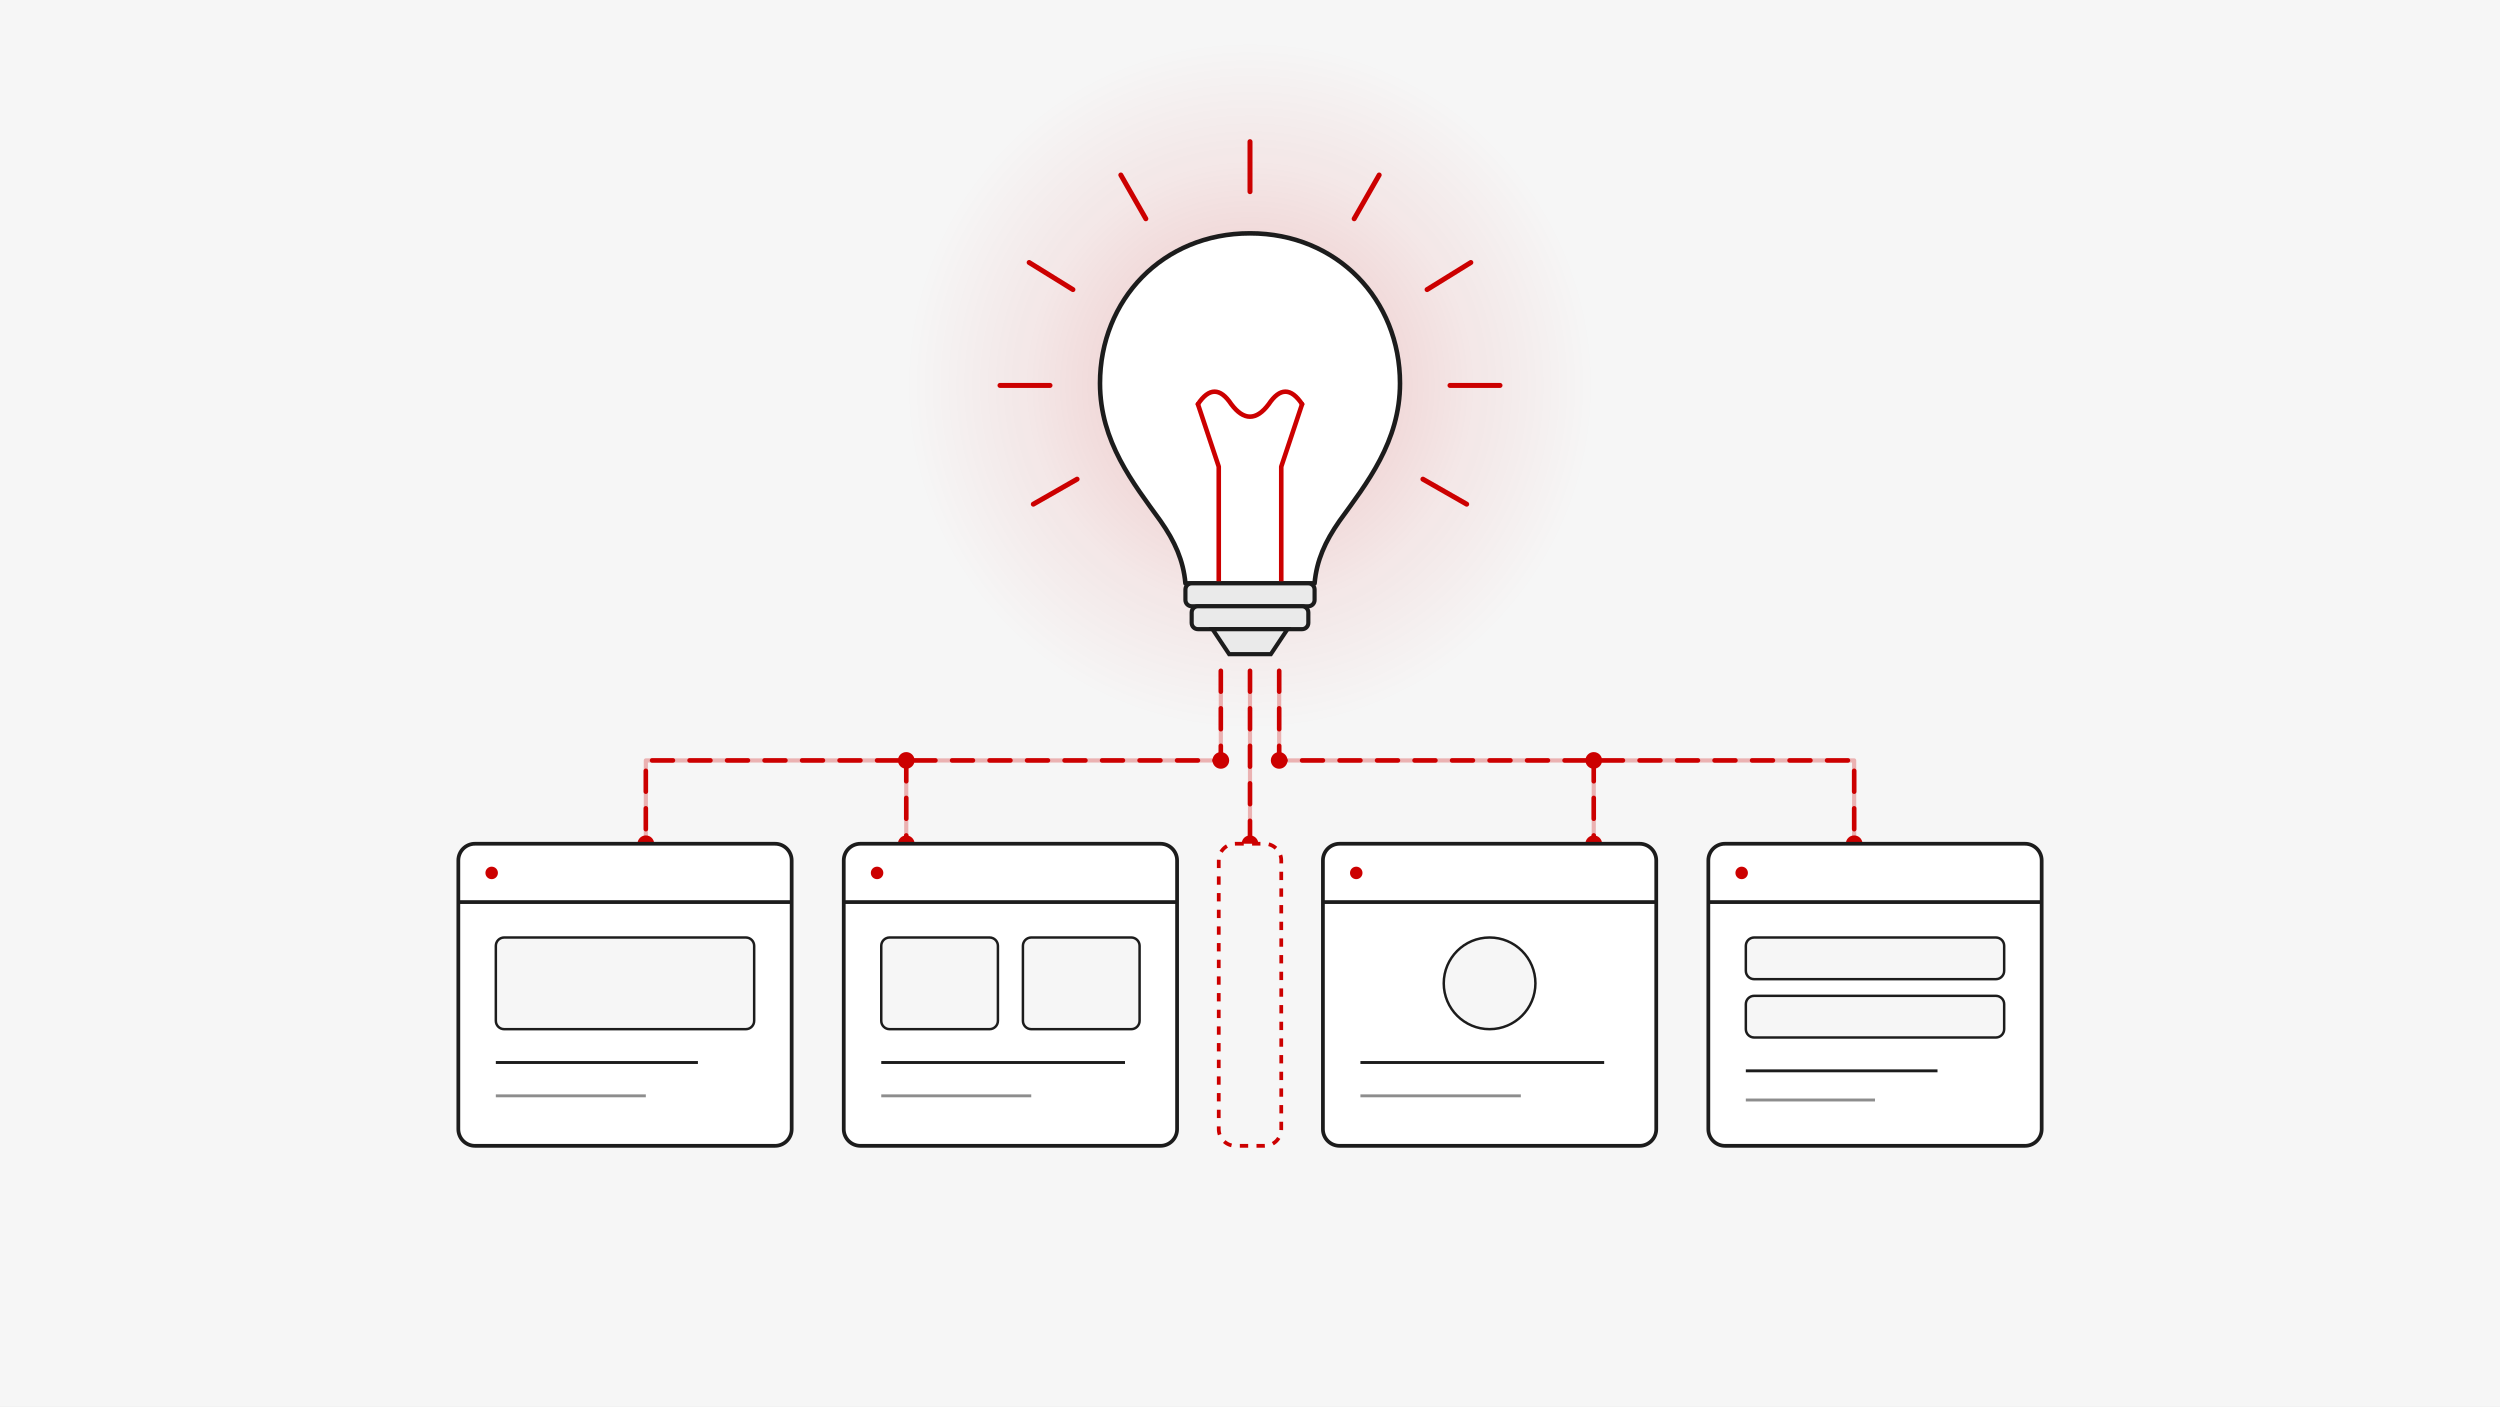
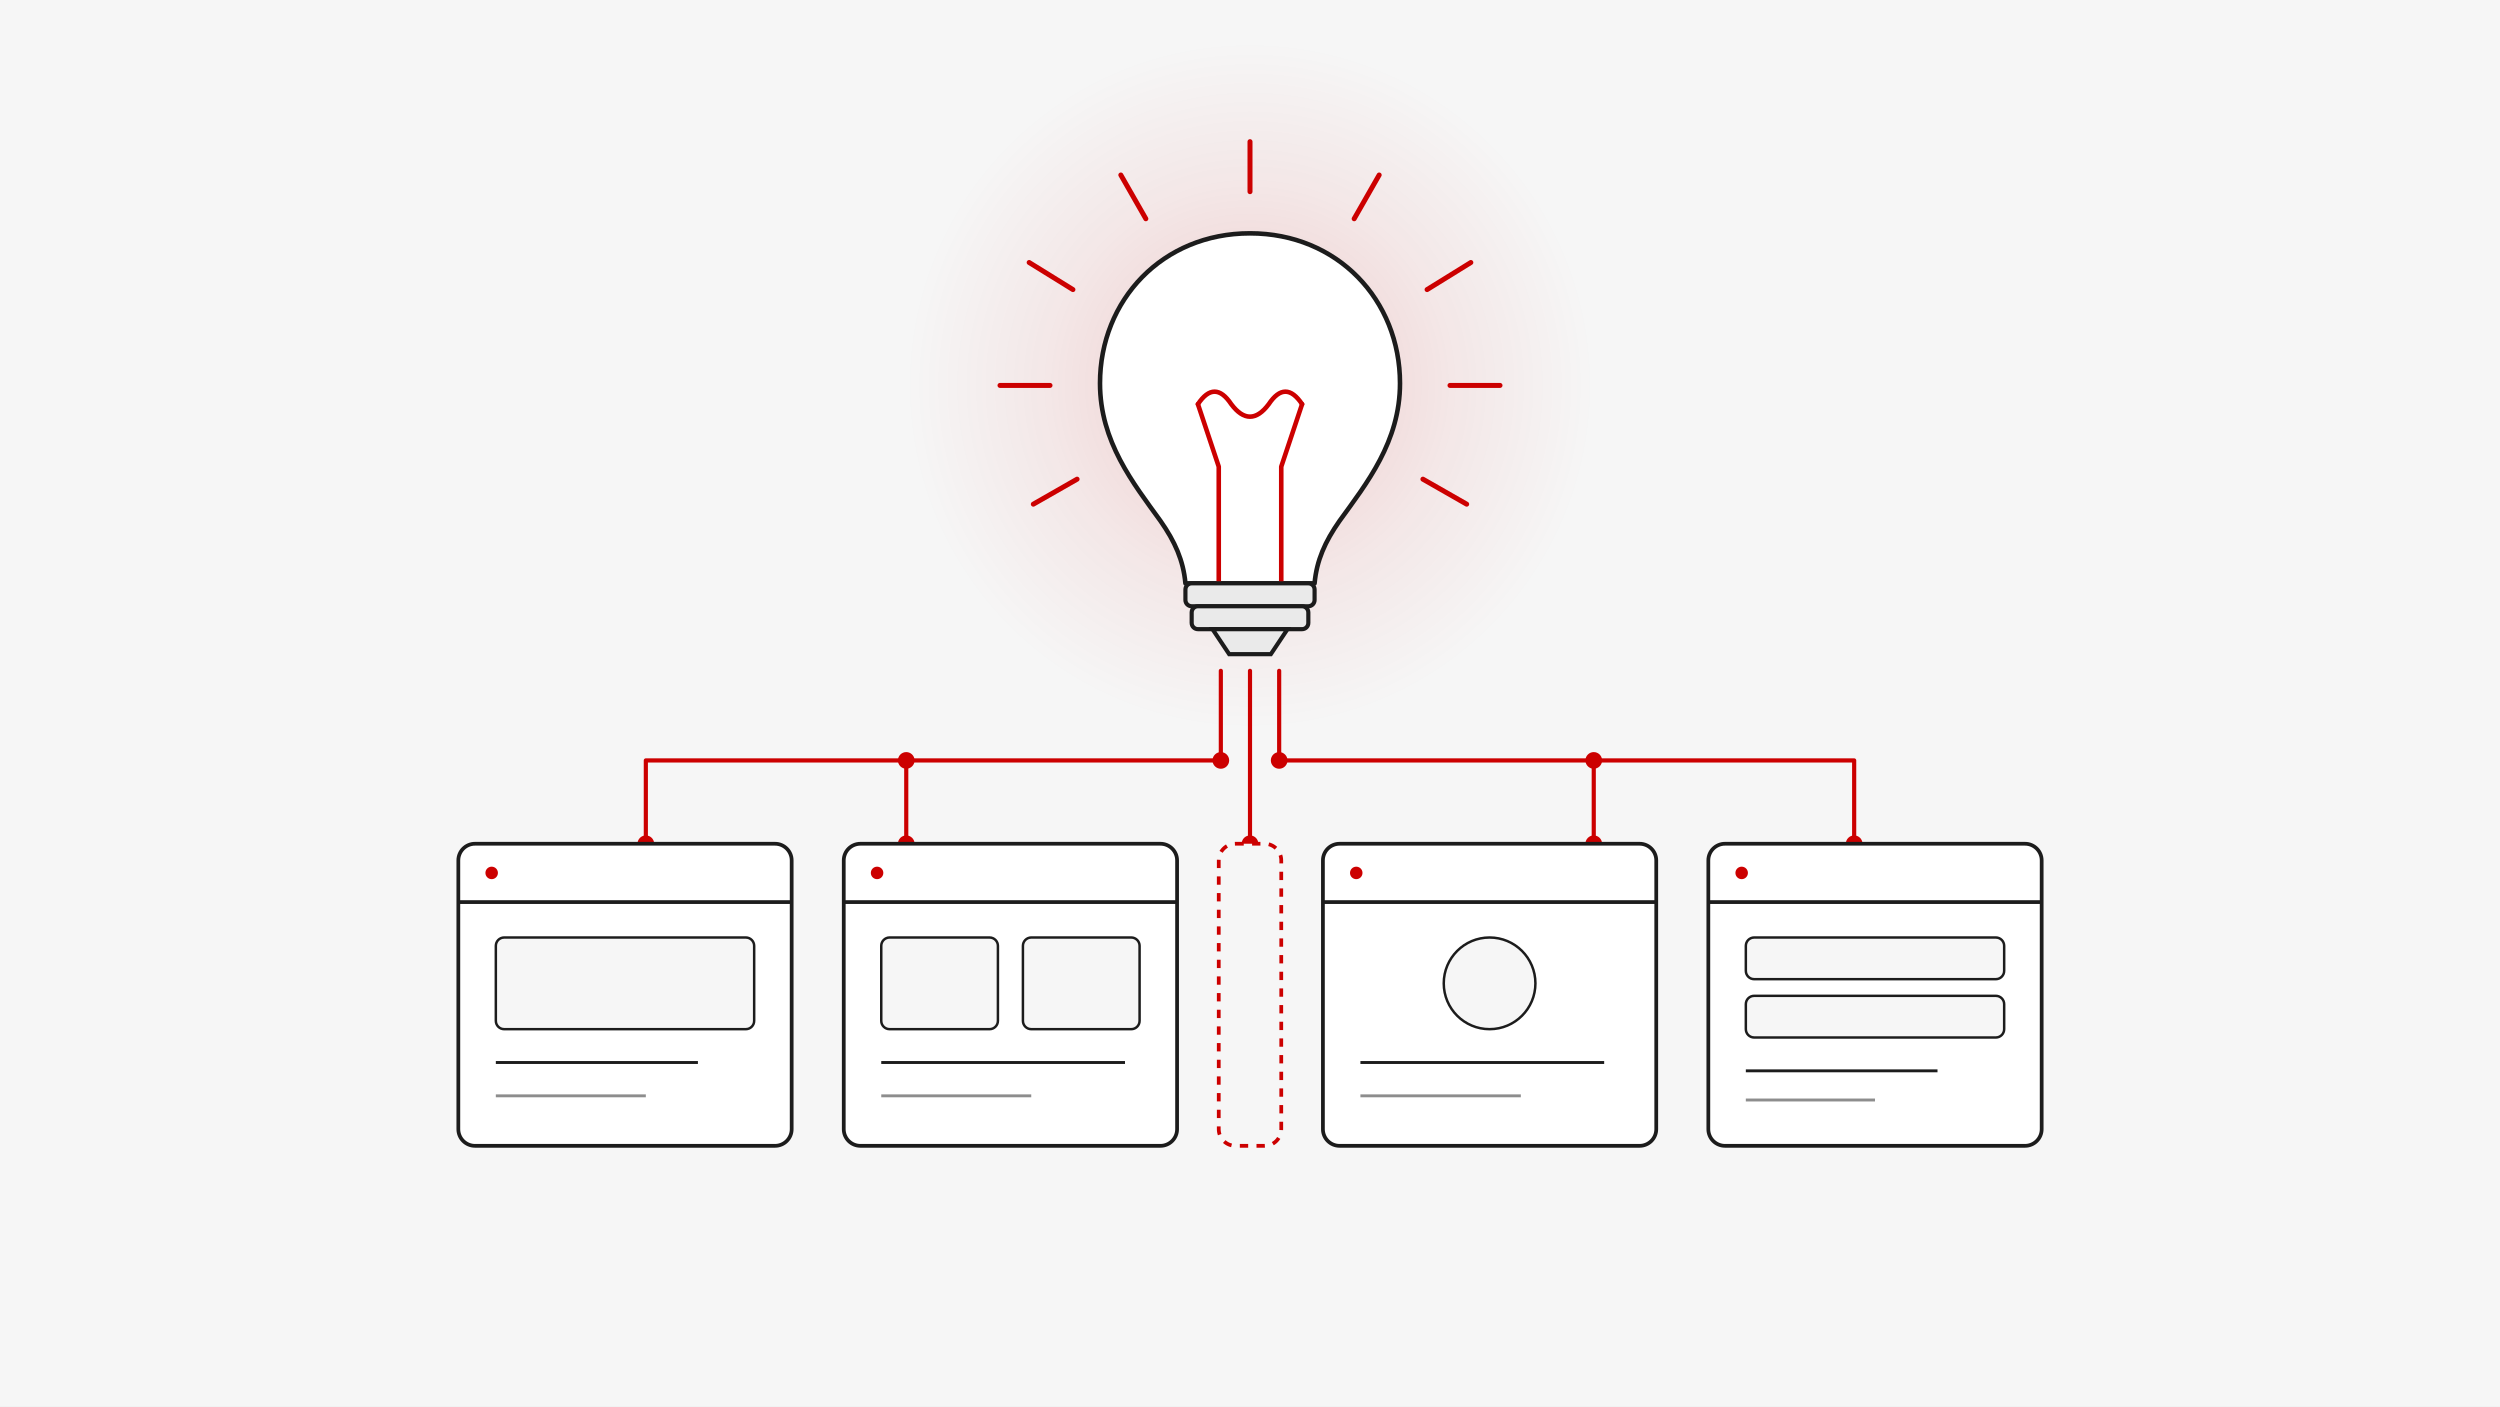
<svg xmlns="http://www.w3.org/2000/svg" viewBox="0 0 1200 675" width="1200" height="675" fill="none">
-   <style>
-     @keyframes glowBreath {
-       0%, 100% { opacity: 0.72; }
-       50% { opacity: 1; }
-     }
-     @keyframes rayPulse {
-       0%, 100% { opacity: 0.55; }
-       50% { opacity: 1; }
-     }
-     @keyframes signalFlow {
-       from { stroke-dashoffset: 36; }
-       to { stroke-dashoffset: 0; }
-     }
-     @keyframes nodeBlink {
-       0%, 100% { opacity: 0.5; }
-       50% { opacity: 1; }
-     }
-     @keyframes moduleFloat {
-       0%, 100% { transform: translateY(0px); }
-       50% { transform: translateY(-2.5px); }
-     }
-     .glow-halo { animation: glowBreath 3.8s ease-in-out infinite; }
-     .crimson-rays { animation: rayPulse 2.8s ease-in-out infinite; }
-     .connector-signal { stroke-dasharray: 10 8; animation: signalFlow 1.6s linear infinite; }
-     .node-pulse { animation: nodeBlink 2.2s ease-in-out infinite; }
-     .module-a { animation: moduleFloat 4.6s ease-in-out infinite; }
-     .module-b { animation: moduleFloat 4.6s ease-in-out 0.8s infinite; }
-     @media (prefers-reduced-motion: reduce) {
-       .glow-halo, .crimson-rays, .connector-signal, .node-pulse, .module-a, .module-b {
-         animation: none !important;
-         transform: none !important;
-       }
-     }
-   </style>
  <defs>
    <radialGradient id="redGlow2" cx="50%" cy="50%" r="50%">
-       <stop offset="0%" stop-color="#CC0000" stop-opacity="0.22" />
-       <stop offset="65%" stop-color="#CC0000" stop-opacity="0.06" />
+       <stop offset="0%" stop-color="#CC0000" stop-opacity="0.18" />
+       <stop offset="65%" stop-color="#CC0000" stop-opacity="0.05" />
      <stop offset="100%" stop-color="#CC0000" stop-opacity="0" />
    </radialGradient>
  </defs>
  <rect width="1200" height="675" fill="#F6F6F6" />
-   <circle class="glow-halo" cx="600" cy="185" r="165" fill="url(#redGlow2)" />
-   <g class="crimson-rays" stroke="#CC0000" stroke-width="2.4" stroke-linecap="round">
+   <circle cx="600" cy="185" r="165" fill="url(#redGlow2)" />
+   <g stroke="#CC0000" stroke-width="2.4" stroke-linecap="round">
    <line x1="600" y1="68" x2="600" y2="92" />
    <line x1="538" y1="84" x2="550" y2="105" />
    <line x1="662" y1="84" x2="650" y2="105" />
    <line x1="494" y1="126" x2="515" y2="139" />
    <line x1="706" y1="126" x2="685" y2="139" />
    <line x1="480" y1="185" x2="504" y2="185" />
    <line x1="720" y1="185" x2="696" y2="185" />
    <line x1="496" y1="242" x2="517" y2="230" />
    <line x1="704" y1="242" x2="683" y2="230" />
  </g>
  <g stroke="#1C1C1C" stroke-width="2.2" stroke-linecap="round" stroke-linejoin="round" fill="#FFFFFF">
    <path d="M600 112 C558 112 528 144 528 184 C528 212 544 232 557 250 C564 260 568 269 569 280 L631 280 C632 269 636 260 643 250 C656 232 672 212 672 184 C672 144 642 112 600 112 Z" />
  </g>
  <g stroke="#CC0000" stroke-width="2.2" stroke-linecap="round" stroke-linejoin="round">
    <path d="M585 280 L585 224 L575 194" />
    <path d="M615 280 L615 224 L625 194" />
    <path d="M575 194 Q583 182 591 194 Q600 206 609 194 Q617 182 625 194" />
  </g>
  <g stroke="#1C1C1C" stroke-width="2" fill="#EAEAEA">
    <rect x="569" y="280" width="62" height="11" rx="3" />
    <rect x="572" y="291" width="56" height="11" rx="3" />
    <path d="M582 302 L618 302 L610 314 L590 314 Z" />
  </g>
-   <g stroke="#CC0000" stroke-opacity="0.28" stroke-width="2" stroke-linecap="round" stroke-linejoin="round">
+   <g stroke="#CC0000" stroke-width="2" stroke-linecap="round" stroke-linejoin="round">
    <path d="M586 322 L586 365 L310 365 L310 405" />
    <path d="M435 365 L435 405" />
    <path d="M600 322 L600 405" />
    <path d="M614 322 L614 365 L890 365 L890 405" />
    <path d="M765 365 L765 405" />
  </g>
-   <g class="connector-signal" stroke="#CC0000" stroke-width="2.2" stroke-linecap="round" stroke-linejoin="round">
-     <path d="M586 322 L586 365 L310 365 L310 405" />
-     <path d="M435 365 L435 405" />
-     <path d="M600 322 L600 405" />
-     <path d="M614 322 L614 365 L890 365 L890 405" />
-     <path d="M765 365 L765 405" />
-   </g>
-   <g class="node-pulse" fill="#CC0000">
+   <g fill="#CC0000">
    <circle cx="586" cy="365" r="4" />
    <circle cx="614" cy="365" r="4" />
    <circle cx="435" cy="365" r="4" />
    <circle cx="765" cy="365" r="4" />
    <circle cx="310" cy="405" r="4" />
    <circle cx="435" cy="405" r="4" />
    <circle cx="600" cy="405" r="4" />
    <circle cx="765" cy="405" r="4" />
    <circle cx="890" cy="405" r="4" />
  </g>
  <g stroke="#1C1C1C" stroke-width="1.8" fill="#FFFFFF">
-     <g class="module-a">
-       <rect x="220" y="405" width="160" height="145" rx="8" />
-       <line x1="220" y1="433" x2="380" y2="433" />
-       <circle cx="236" cy="419" r="3" fill="#CC0000" stroke="none" />
-       <rect x="238" y="450" width="124" height="44" rx="4" fill="#F6F6F6" stroke-width="1.2" />
-       <line x1="238" y1="510" x2="335" y2="510" stroke-width="1.4" />
-       <line x1="238" y1="526" x2="310" y2="526" stroke-width="1.4" stroke-opacity="0.5" />
-     </g>
-     <g class="module-b">
-       <rect x="405" y="405" width="160" height="145" rx="8" />
-       <line x1="405" y1="433" x2="565" y2="433" />
-       <circle cx="421" cy="419" r="3" fill="#CC0000" stroke="none" />
-       <rect x="423" y="450" width="56" height="44" rx="4" fill="#F6F6F6" stroke-width="1.2" />
-       <rect x="491" y="450" width="56" height="44" rx="4" fill="#F6F6F6" stroke-width="1.2" />
-       <line x1="423" y1="510" x2="540" y2="510" stroke-width="1.4" />
-       <line x1="423" y1="526" x2="495" y2="526" stroke-width="1.4" stroke-opacity="0.5" />
-     </g>
+     <rect x="220" y="405" width="160" height="145" rx="8" />
+     <line x1="220" y1="433" x2="380" y2="433" />
+     <circle cx="236" cy="419" r="3" fill="#CC0000" stroke="none" />
+     <rect x="238" y="450" width="124" height="44" rx="4" fill="#F6F6F6" stroke-width="1.2" />
+     <line x1="238" y1="510" x2="335" y2="510" stroke-width="1.4" />
+     <line x1="238" y1="526" x2="310" y2="526" stroke-width="1.4" stroke-opacity="0.5" />
+     <rect x="405" y="405" width="160" height="145" rx="8" />
+     <line x1="405" y1="433" x2="565" y2="433" />
+     <circle cx="421" cy="419" r="3" fill="#CC0000" stroke="none" />
+     <rect x="423" y="450" width="56" height="44" rx="4" fill="#F6F6F6" stroke-width="1.2" />
+     <rect x="491" y="450" width="56" height="44" rx="4" fill="#F6F6F6" stroke-width="1.2" />
+     <line x1="423" y1="510" x2="540" y2="510" stroke-width="1.4" />
+     <line x1="423" y1="526" x2="495" y2="526" stroke-width="1.4" stroke-opacity="0.5" />
    <rect x="585" y="405" width="30" height="145" rx="8" fill="#F6F6F6" stroke="#CC0000" stroke-dasharray="4 4" />
-     <g class="module-a">
-       <rect x="635" y="405" width="160" height="145" rx="8" />
-       <line x1="635" y1="433" x2="795" y2="433" />
-       <circle cx="651" cy="419" r="3" fill="#CC0000" stroke="none" />
-       <circle cx="715" cy="472" r="22" fill="#F6F6F6" stroke-width="1.2" />
-       <line x1="653" y1="510" x2="770" y2="510" stroke-width="1.4" />
-       <line x1="653" y1="526" x2="730" y2="526" stroke-width="1.4" stroke-opacity="0.5" />
-     </g>
-     <g class="module-b">
-       <rect x="820" y="405" width="160" height="145" rx="8" />
-       <line x1="820" y1="433" x2="980" y2="433" />
-       <circle cx="836" cy="419" r="3" fill="#CC0000" stroke="none" />
-       <rect x="838" y="450" width="124" height="20" rx="4" fill="#F6F6F6" stroke-width="1.2" />
-       <rect x="838" y="478" width="124" height="20" rx="4" fill="#F6F6F6" stroke-width="1.2" />
-       <line x1="838" y1="514" x2="930" y2="514" stroke-width="1.4" />
-       <line x1="838" y1="528" x2="900" y2="528" stroke-width="1.4" stroke-opacity="0.5" />
-     </g>
+     <rect x="635" y="405" width="160" height="145" rx="8" />
+     <line x1="635" y1="433" x2="795" y2="433" />
+     <circle cx="651" cy="419" r="3" fill="#CC0000" stroke="none" />
+     <circle cx="715" cy="472" r="22" fill="#F6F6F6" stroke-width="1.2" />
+     <line x1="653" y1="510" x2="770" y2="510" stroke-width="1.4" />
+     <line x1="653" y1="526" x2="730" y2="526" stroke-width="1.4" stroke-opacity="0.5" />
+     <rect x="820" y="405" width="160" height="145" rx="8" />
+     <line x1="820" y1="433" x2="980" y2="433" />
+     <circle cx="836" cy="419" r="3" fill="#CC0000" stroke="none" />
+     <rect x="838" y="450" width="124" height="20" rx="4" fill="#F6F6F6" stroke-width="1.2" />
+     <rect x="838" y="478" width="124" height="20" rx="4" fill="#F6F6F6" stroke-width="1.2" />
+     <line x1="838" y1="514" x2="930" y2="514" stroke-width="1.4" />
+     <line x1="838" y1="528" x2="900" y2="528" stroke-width="1.4" stroke-opacity="0.5" />
  </g>
</svg>
